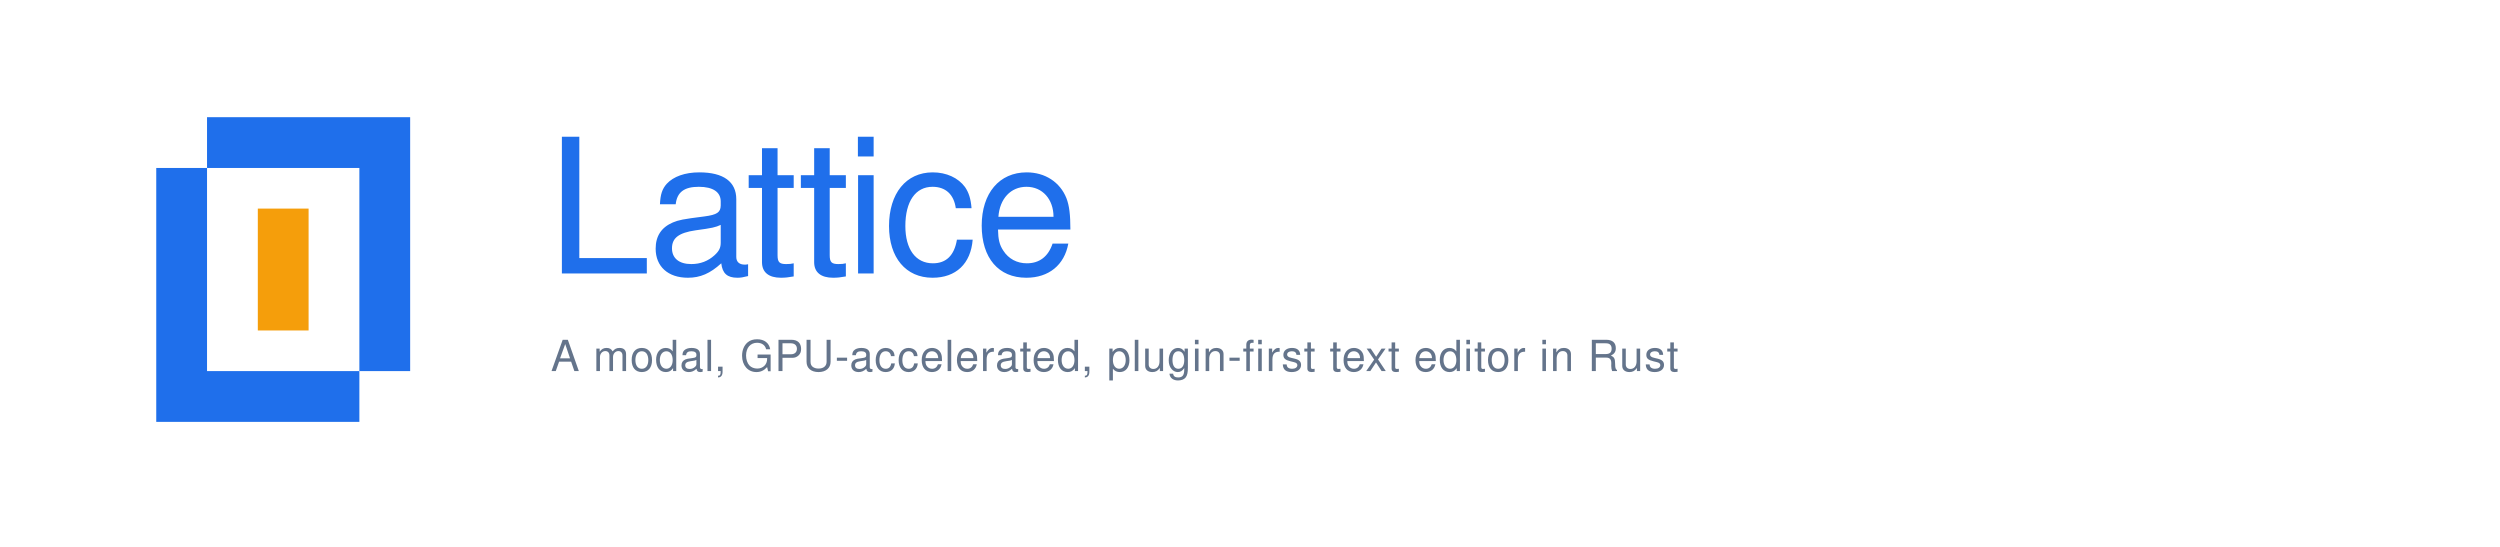
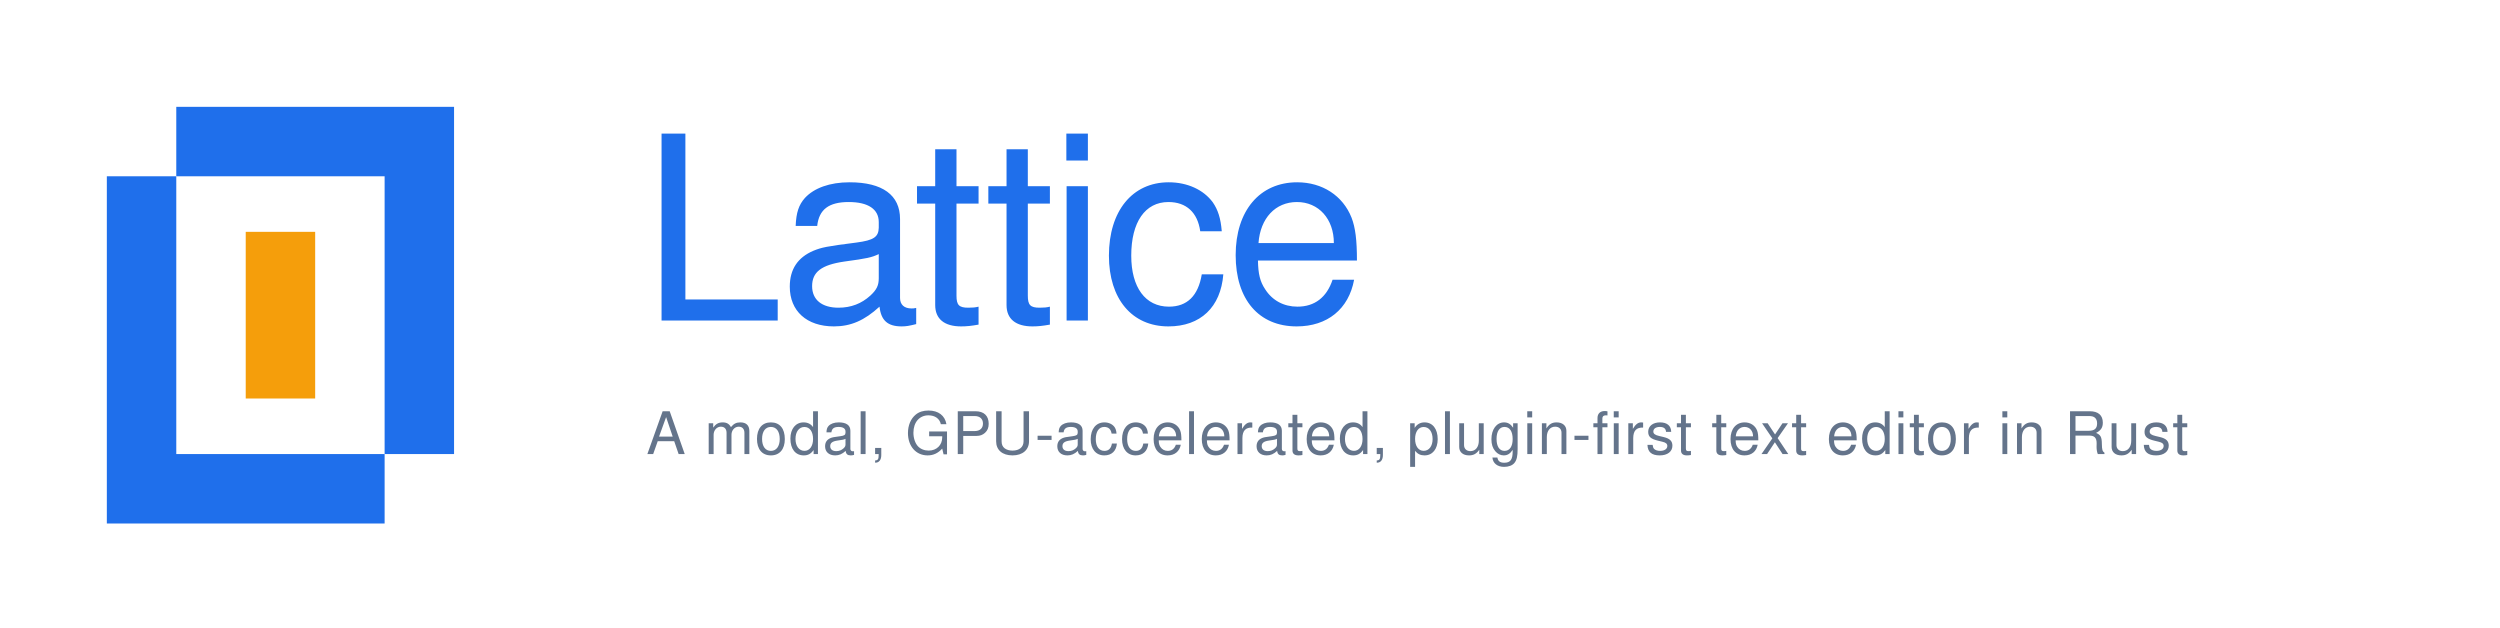
- <svg xmlns="http://www.w3.org/2000/svg" viewBox="0 0 1280 280" role="img" aria-label="Lattice">
-   <g transform="translate(80, 60) scale(1.3)">
+ <svg xmlns="http://www.w3.org/2000/svg" viewBox="0 0 936 235" role="img" aria-label="Lattice">
+   <g transform="translate(40, 40) scale(1.3)">
    <path d="M 0 20 L 20 20 L 20 100 L 80 100 L 80 120 L 0 120 Z" fill="#1f6feb" />
    <path d="M 20 0 L 100 0 L 100 100 L 80 100 L 80 20 L 20 20 Z" fill="#1f6feb" />
    <rect x="40" y="36" width="20" height="48" fill="#f59e0b" />
  </g>
-   <text x="280" y="140" fill="#1f6feb" font-family="-apple-system, BlinkMacSystemFont, 'Segoe UI', Helvetica, Arial, sans-serif" font-size="96" font-weight="500" letter-spacing="-2">Lattice</text>
-   <text x="282" y="190" fill="#64748b" font-family="-apple-system, BlinkMacSystemFont, 'Segoe UI', Helvetica, Arial, sans-serif" font-size="22" font-weight="400" letter-spacing="0.5">A modal, GPU-accelerated, plugin-first text editor in Rust</text>
+   <text x="240" y="120" fill="#1f6feb" font-family="-apple-system, BlinkMacSystemFont, 'Segoe UI', Helvetica, Arial, sans-serif" font-size="96" font-weight="500" letter-spacing="-2">Lattice</text>
+   <text x="242" y="170" fill="#64748b" font-family="-apple-system, BlinkMacSystemFont, 'Segoe UI', Helvetica, Arial, sans-serif" font-size="22" font-weight="400" letter-spacing="0.5">A modal, GPU-accelerated, plugin-first text editor in Rust</text>
</svg>
